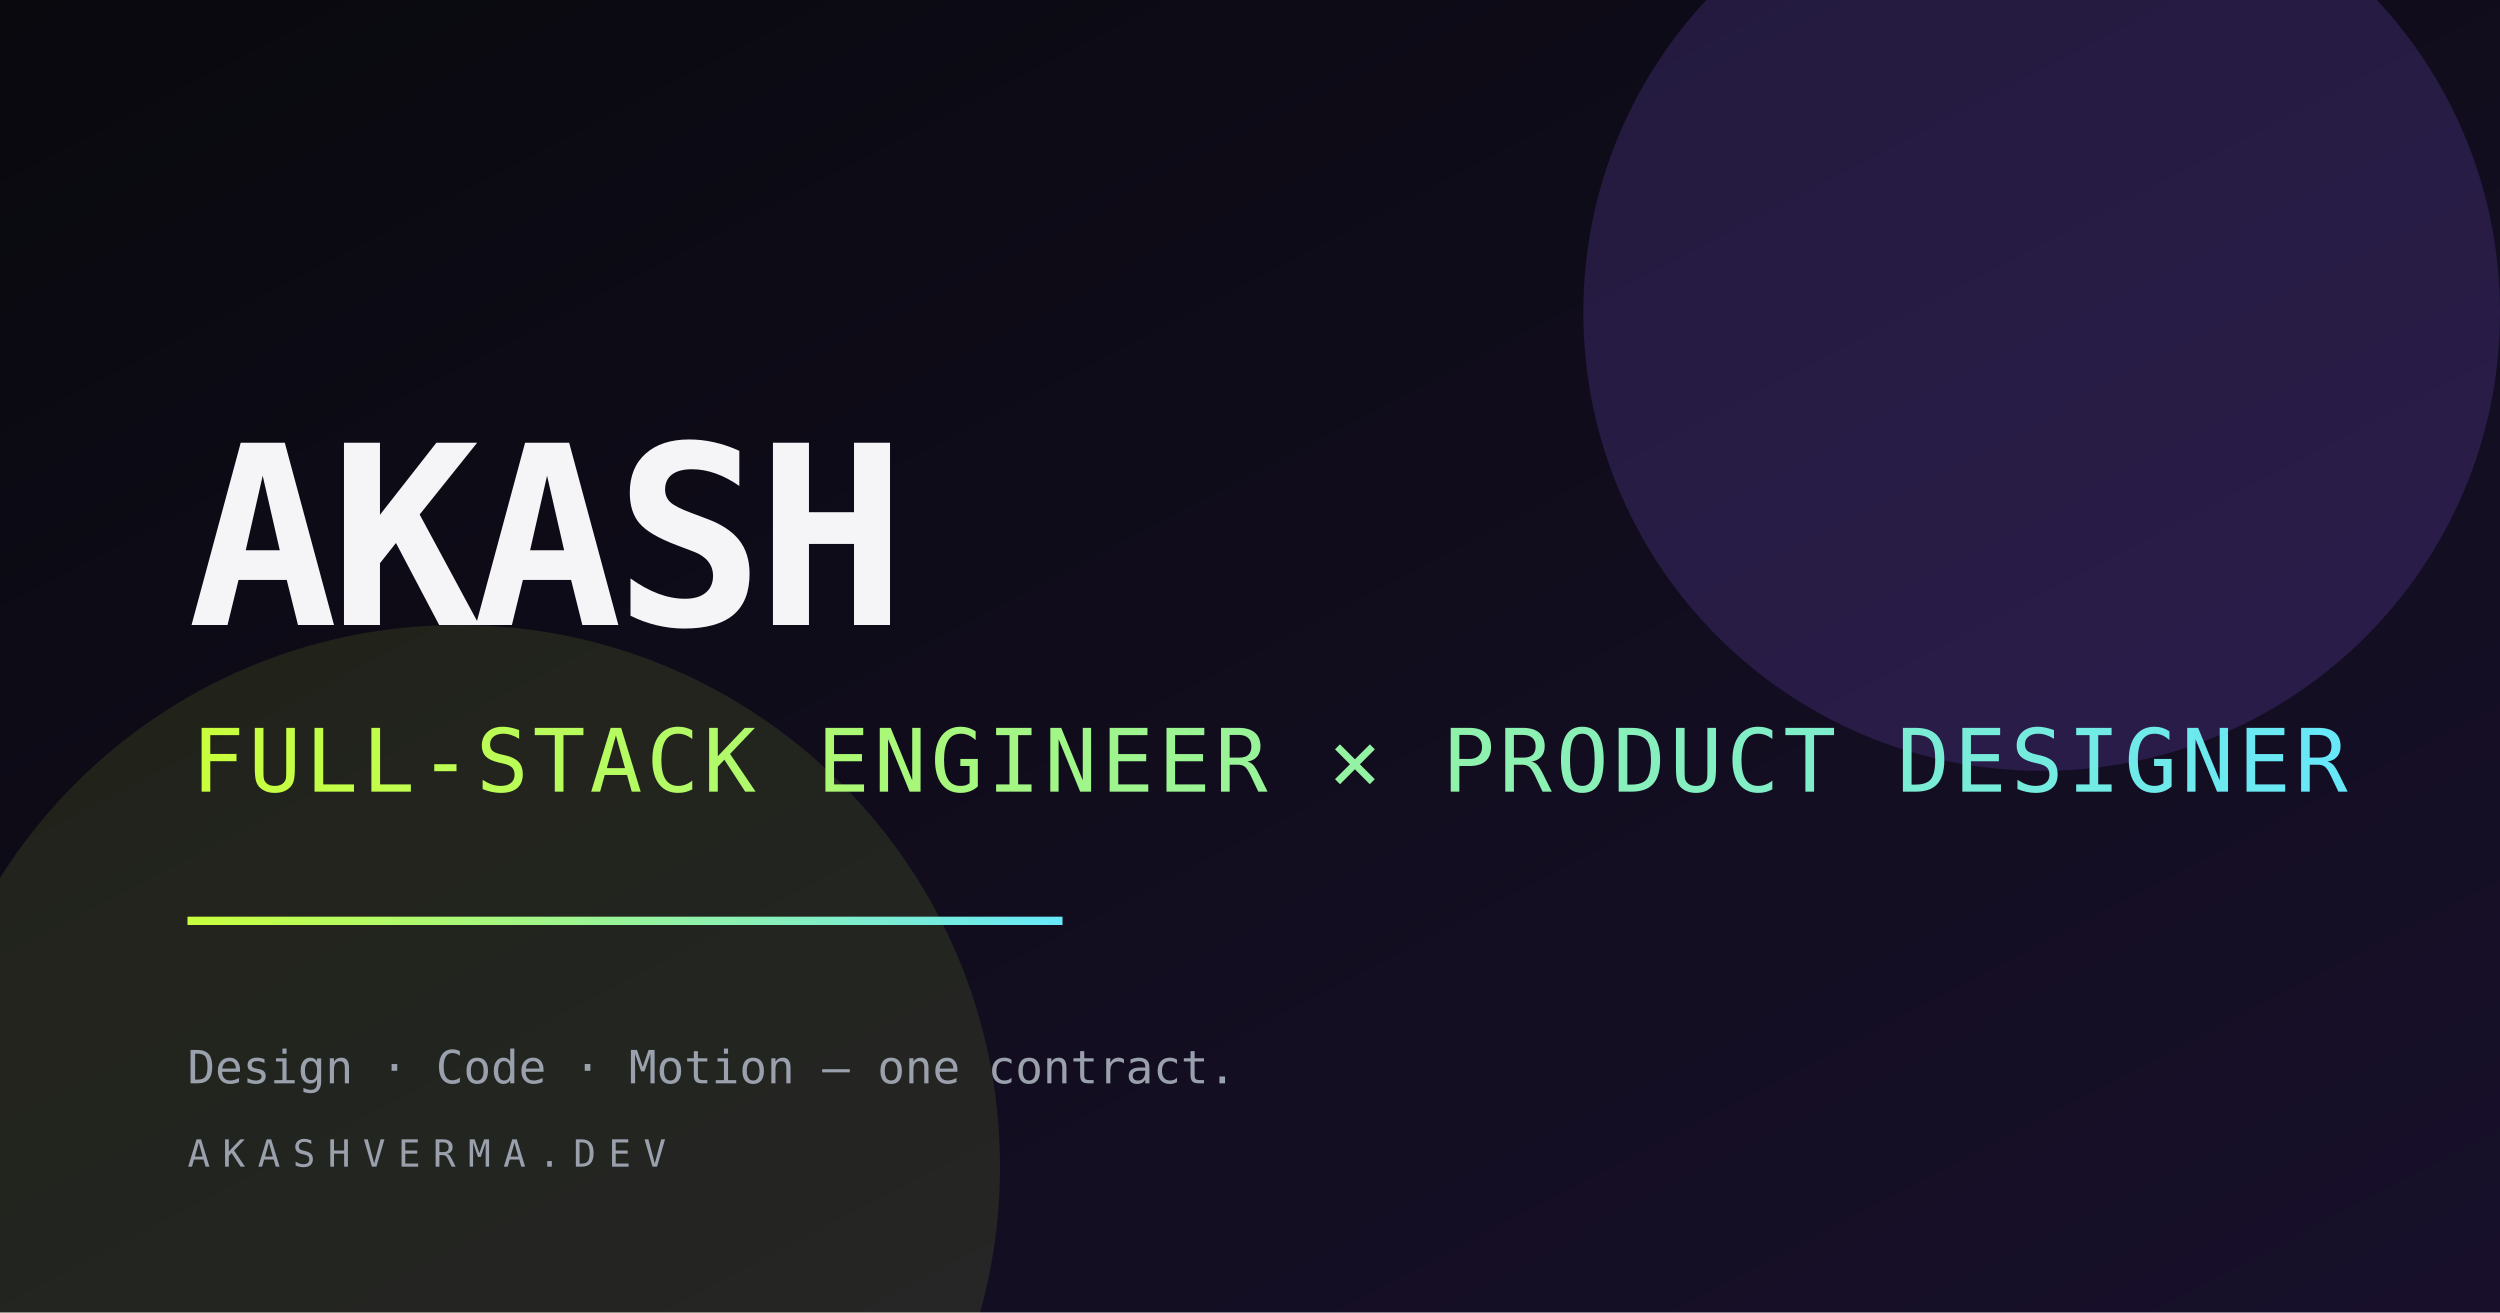
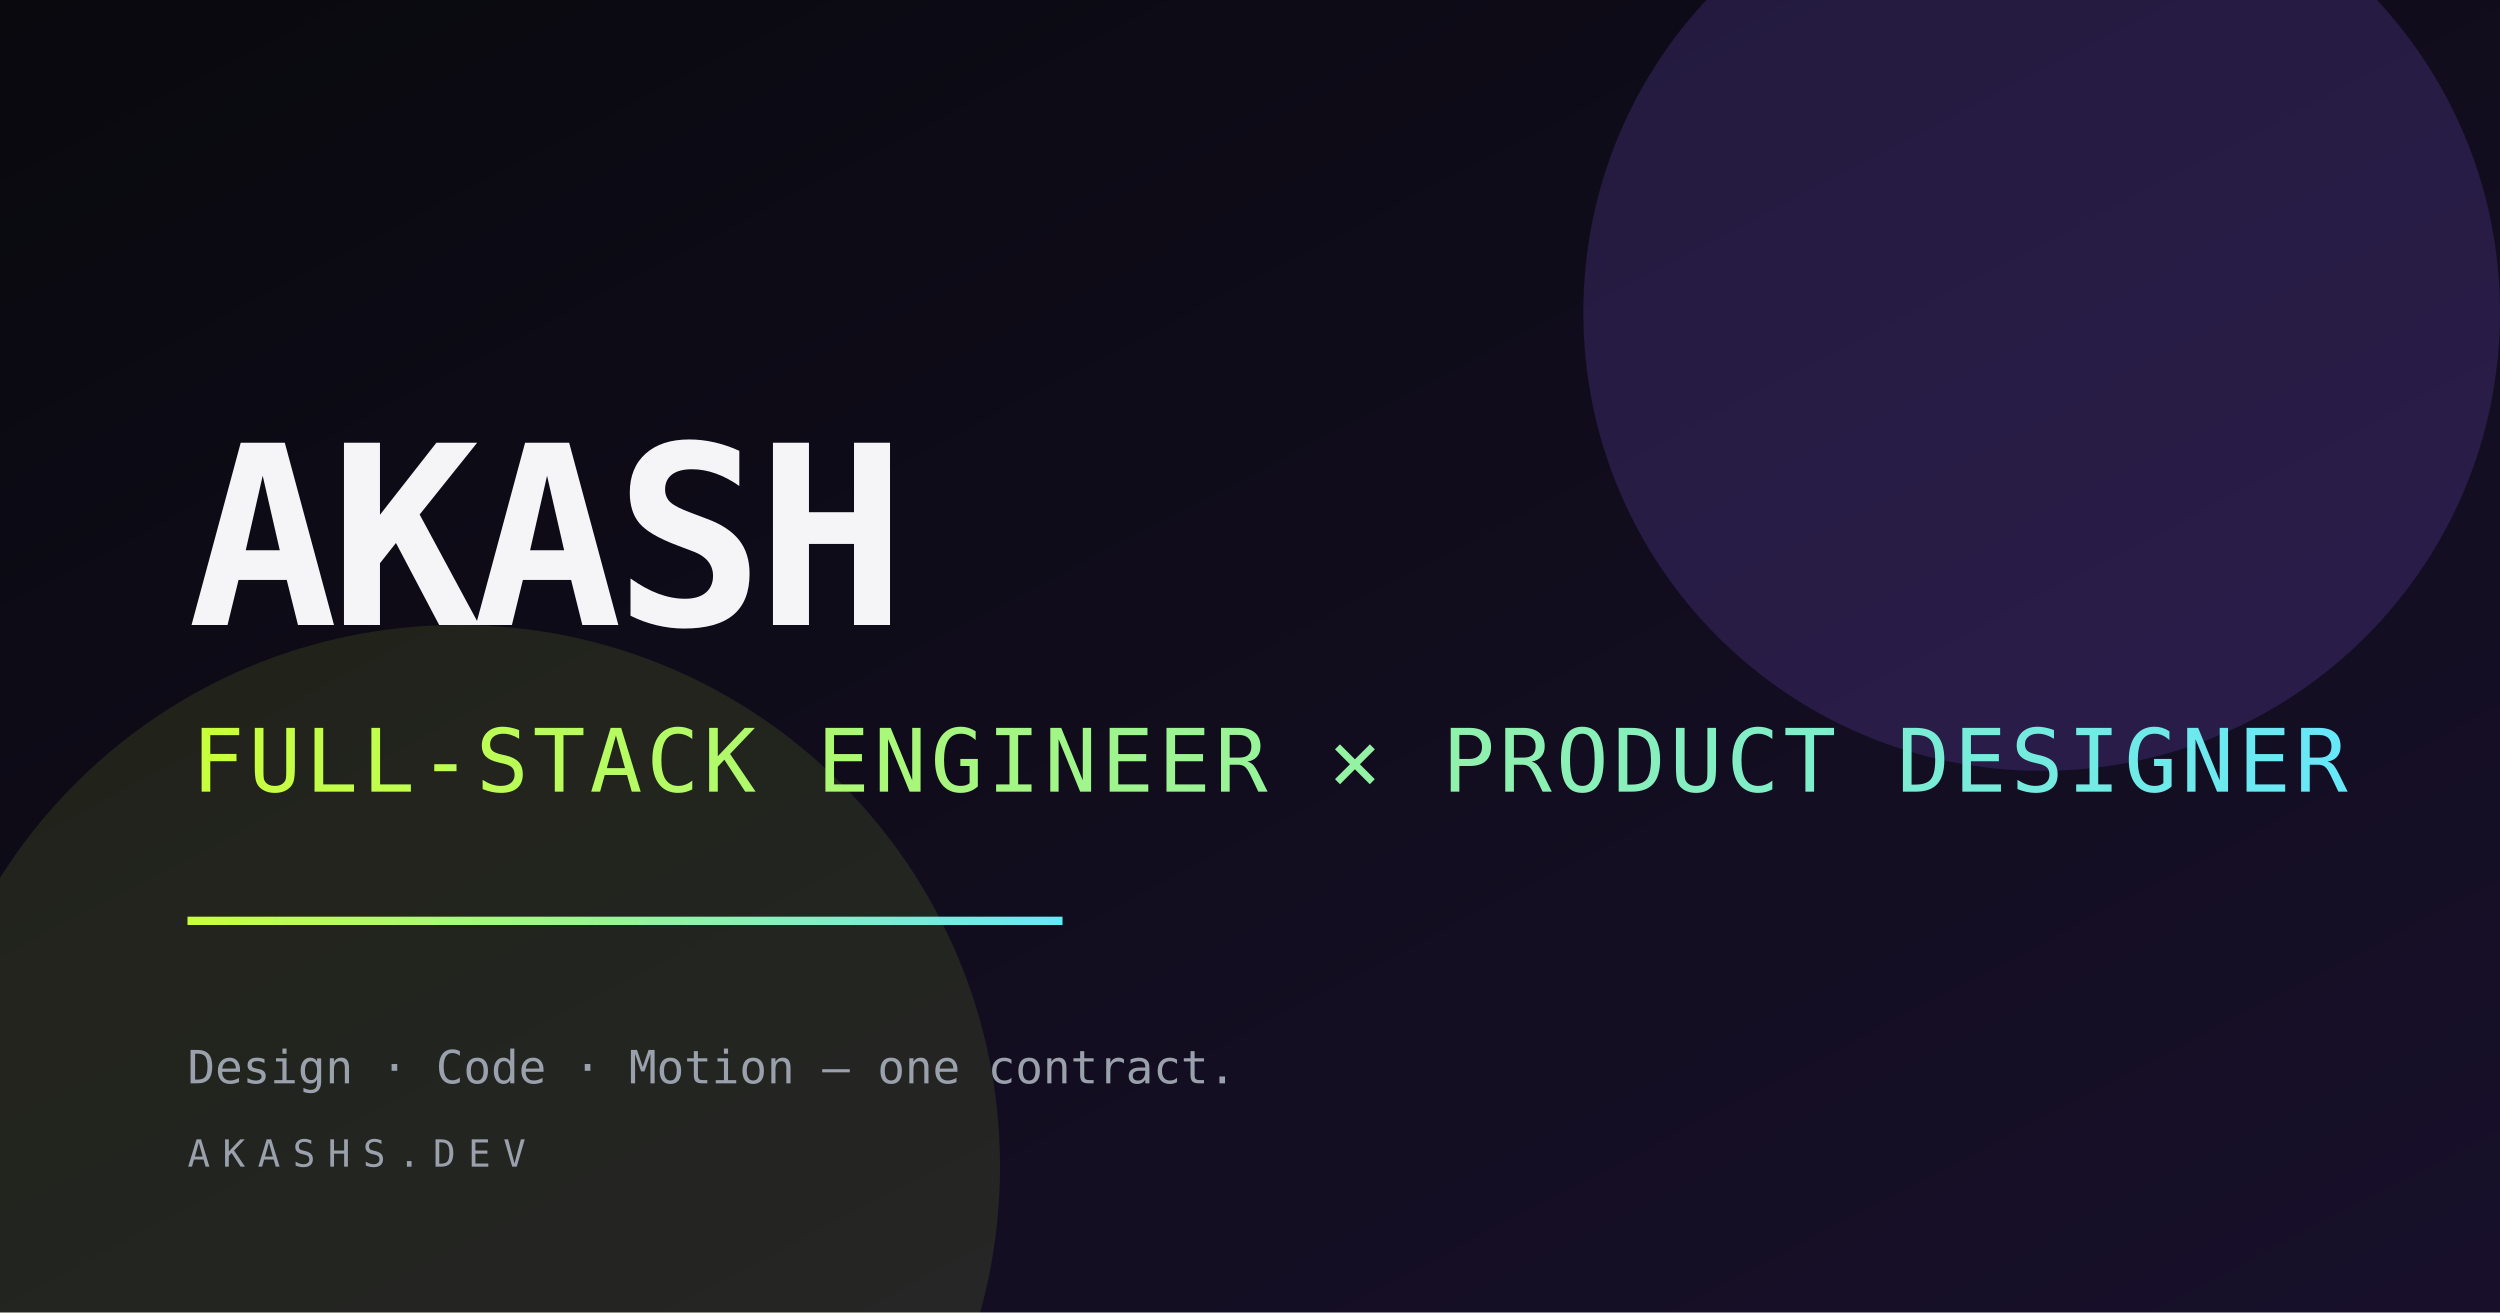
<svg xmlns="http://www.w3.org/2000/svg" viewBox="0 0 1200 630">
  <defs>
    <linearGradient id="bg" x1="0" y1="0" x2="1" y2="1">
      <stop offset="0" stop-color="#09090e" />
      <stop offset="1" stop-color="#18102b" />
    </linearGradient>
    <linearGradient id="accent" x1="0" y1="0" x2="1" y2="0">
      <stop offset="0" stop-color="#c8ff3d" />
      <stop offset="1" stop-color="#67e8f9" />
    </linearGradient>
  </defs>
  <rect width="1200" height="630" fill="url(#bg)" />
  <circle cx="980" cy="150" r="220" fill="#8b5cf6" opacity="0.18" />
  <circle cx="220" cy="560" r="260" fill="#c8ff3d" opacity="0.1" />
  <text x="90" y="300" font-family="monospace" font-size="120" font-weight="900" letter-spacing="-4" fill="#f5f5f8">AKASH</text>
  <text x="92" y="380" font-family="monospace" font-size="42" letter-spacing="2" fill="url(#accent)">FULL-STACK ENGINEER × PRODUCT DESIGNER</text>
  <rect x="90" y="440" width="420" height="4" fill="url(#accent)" />
  <text x="90" y="520" font-family="monospace" font-size="22" fill="#9aa1ac">Design · Code · Motion — one contract.</text>
-   <text x="90" y="560" font-family="monospace" font-size="18" letter-spacing="6" fill="#9aa1ac">AKASHVERMA.DEV</text>
+   <text x="90" y="560" font-family="monospace" font-size="18" letter-spacing="6" fill="#9aa1ac">AKASHS.DEV</text>
</svg>
